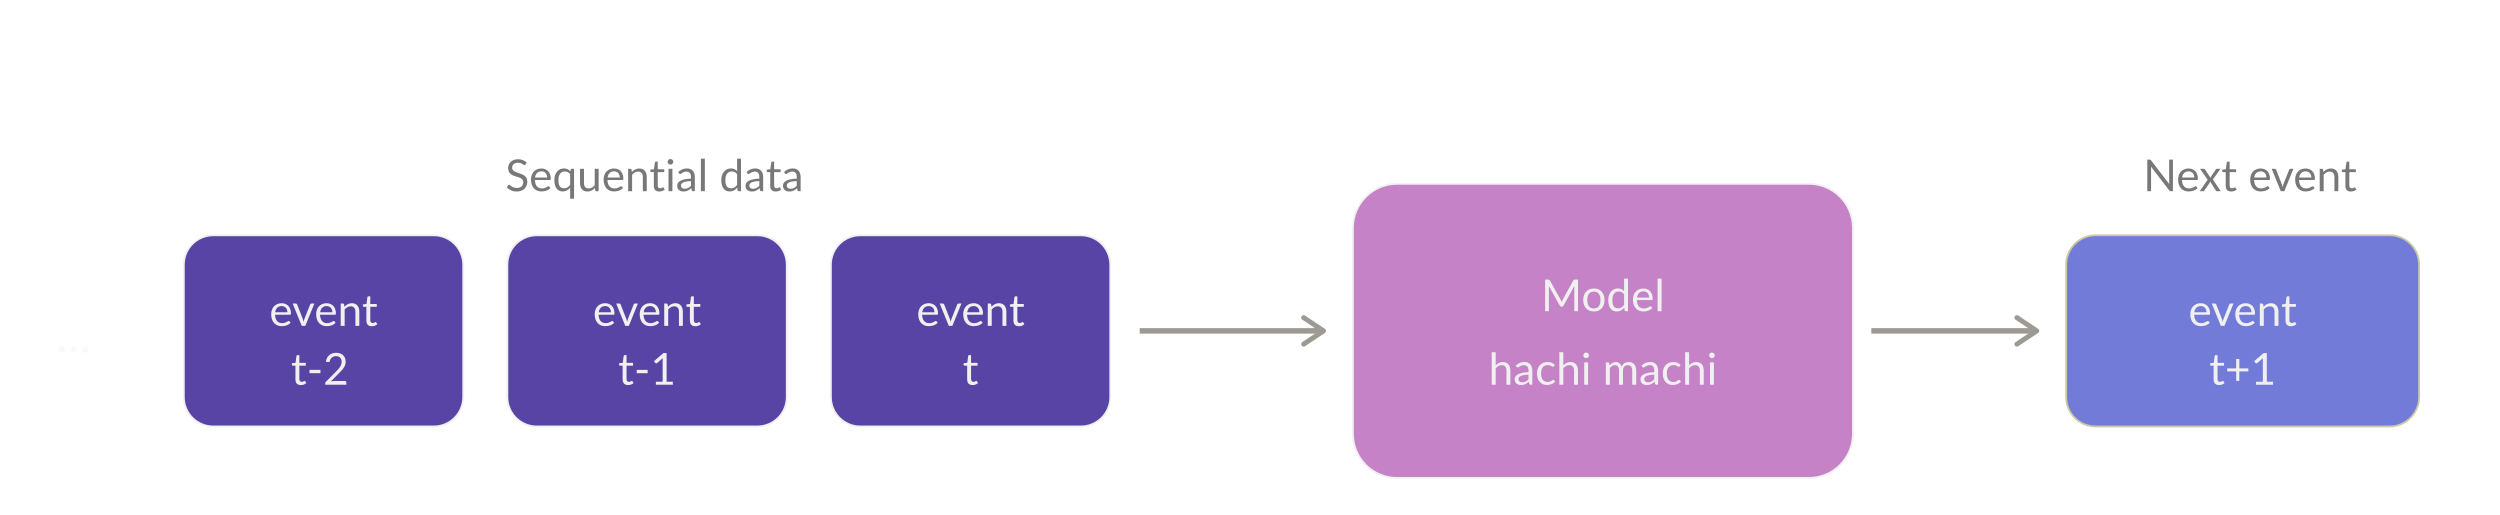
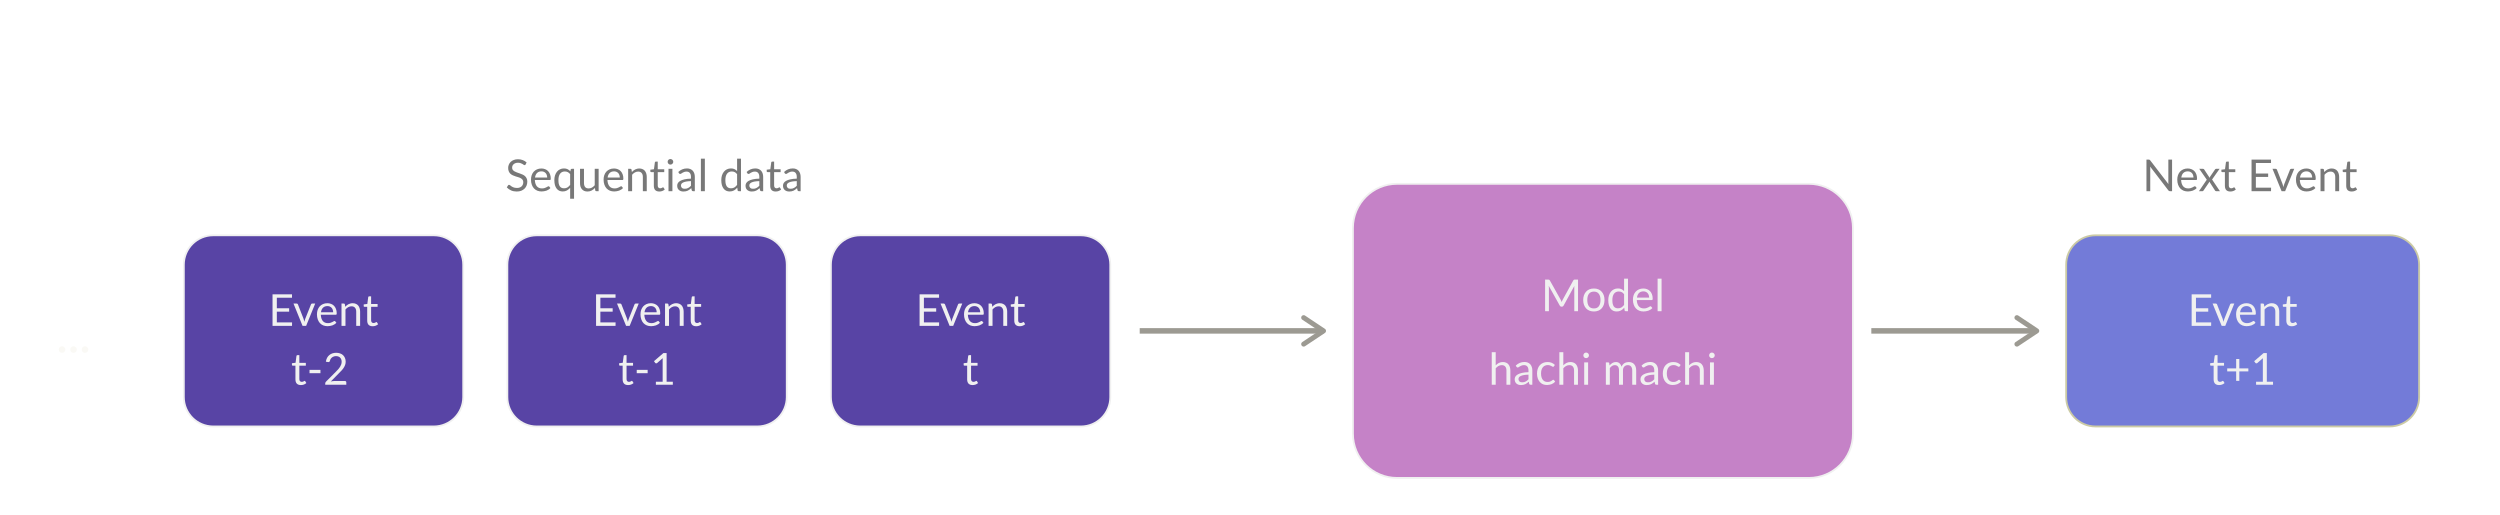
<svg xmlns="http://www.w3.org/2000/svg" width="100%" viewBox="0 0 680 140" role="img">
  <defs>
    <marker id="arrow" viewBox="0 0 10 10" refX="8" refY="5" markerWidth="6" markerHeight="6" orient="auto-start-reverse">
      <path d="M2 1L8 5L2 9" fill="none" stroke="context-stroke" stroke-width="1.5" stroke-linecap="round" stroke-linejoin="round" />
    </marker>
  </defs>
  <text x="178" y="52" text-anchor="middle" style="fill:rgb(120, 120, 120);stroke:none;color:rgb(240, 240, 240);stroke-width:1px;stroke-linecap:butt;stroke-linejoin:miter;opacity:1;font-family: Lato, 'Century Gothic', 'Gill Sans', -apple-system, sans-serif">Sequential
    data</text>
  <text x="20" y="94" text-anchor="middle" dominant-baseline="central" style="fill:rgb(250, 249, 245);stroke:none;color:rgb(240, 240, 240);stroke-width:1px;stroke-linecap:butt;stroke-linejoin:miter;opacity:1;font-family: Lato, 'Century Gothic', 'Gill Sans', -apple-system, sans-serif">···</text>
  <g style="fill:rgb(0, 0, 0);stroke:none;color:rgb(240, 240, 240);stroke-width:1px;stroke-linecap:butt;stroke-linejoin:miter;opacity:1;font-family: Lato, 'Century Gothic', 'Gill Sans', -apple-system, sans-serif">
    <rect x="50" y="64" width="76" height="52" rx="8" stroke-width="0.5" style="fill:rgb(88, 68, 165);stroke:rgb(240, 240, 240);color:rgb(240, 240, 240);stroke-width:0.5px;stroke-linecap:butt;stroke-linejoin:miter;opacity:1;font-family: Lato, 'Century Gothic', 'Gill Sans', -apple-system, sans-serif" />
-     <text x="88" y="84" text-anchor="middle" dominant-baseline="central" style="fill:rgb(240, 240, 240);stroke:none;color:rgb(240, 240, 240);stroke-width:1px;stroke-linecap:butt;stroke-linejoin:miter;opacity:1;font-family: Lato, 'Century Gothic', 'Gill Sans', -apple-system, sans-serif">event</text>
+     <text x="88" y="84" text-anchor="middle" dominant-baseline="central" style="fill:rgb(240, 240, 240);stroke:none;color:rgb(240, 240, 240);stroke-width:1px;stroke-linecap:butt;stroke-linejoin:miter;opacity:1;font-family: Lato, 'Century Gothic', 'Gill Sans', -apple-system, sans-serif">Event</text>
    <text x="87" y="100" text-anchor="middle" dominant-baseline="central" style="fill:rgb(240, 240, 240);stroke:none;color:rgb(240, 240, 240);stroke-width:1px;stroke-linecap:butt;stroke-linejoin:miter;opacity:1;font-family: Lato, 'Century Gothic', 'Gill Sans', -apple-system, sans-serif">t-2</text>
  </g>
  <g style="fill:rgb(0, 0, 0);stroke:none;color:rgb(240, 240, 240);stroke-width:1px;stroke-linecap:butt;stroke-linejoin:miter;opacity:1;font-family: Lato, 'Century Gothic', 'Gill Sans', -apple-system, sans-serif">
    <rect x="138" y="64" width="76" height="52" rx="8" stroke-width="0.5" style="fill:rgb(88, 68, 165);stroke:rgb(240, 240, 240);color:rgb(240, 240, 240);stroke-width:0.5px;stroke-linecap:butt;stroke-linejoin:miter;opacity:1;font-family: Lato, 'Century Gothic', 'Gill Sans', -apple-system, sans-serif" />
-     <text x="176" y="84" text-anchor="middle" dominant-baseline="central" style="fill:rgb(240, 240, 240);stroke:none;color:rgb(240, 240, 240);stroke-width:1px;stroke-linecap:butt;stroke-linejoin:miter;opacity:1;font-family: Lato, 'Century Gothic', 'Gill Sans', -apple-system, sans-serif">event</text>
+     <text x="176" y="84" text-anchor="middle" dominant-baseline="central" style="fill:rgb(240, 240, 240);stroke:none;color:rgb(240, 240, 240);stroke-width:1px;stroke-linecap:butt;stroke-linejoin:miter;opacity:1;font-family: Lato, 'Century Gothic', 'Gill Sans', -apple-system, sans-serif">Event</text>
    <text x="176" y="100" text-anchor="middle" dominant-baseline="central" style="fill:rgb(240, 240, 240);stroke:none;color:rgb(240, 240, 240);stroke-width:1px;stroke-linecap:butt;stroke-linejoin:miter;opacity:1;font-family: Lato, 'Century Gothic', 'Gill Sans', -apple-system, sans-serif">t-1</text>
  </g>
  <g style="fill:rgb(0, 0, 0);stroke:none;color:rgb(240, 240, 240);stroke-width:1px;stroke-linecap:butt;stroke-linejoin:miter;opacity:1;font-family: Lato, 'Century Gothic', 'Gill Sans', -apple-system, sans-serif">
    <rect x="226" y="64" width="76" height="52" rx="8" stroke-width="0.5" style="fill:rgb(88, 68, 165);stroke:rgb(240, 240, 240);color:rgb(240, 240, 240);stroke-width:0.5px;stroke-linecap:butt;stroke-linejoin:miter;opacity:1;font-family: Lato, 'Century Gothic', 'Gill Sans', -apple-system, sans-serif" />
-     <text x="264" y="84" text-anchor="middle" dominant-baseline="central" style="fill:rgb(240, 240, 240);stroke:none;color:rgb(240, 240, 240);stroke-width:1px;stroke-linecap:butt;stroke-linejoin:miter;opacity:1;font-family: Lato, 'Century Gothic', 'Gill Sans', -apple-system, sans-serif">event</text>
+     <text x="264" y="84" text-anchor="middle" dominant-baseline="central" style="fill:rgb(240, 240, 240);stroke:none;color:rgb(240, 240, 240);stroke-width:1px;stroke-linecap:butt;stroke-linejoin:miter;opacity:1;font-family: Lato, 'Century Gothic', 'Gill Sans', -apple-system, sans-serif">Event</text>
    <text x="264" y="100" text-anchor="middle" dominant-baseline="central" style="fill:rgb(240, 240, 240);stroke:none;color:rgb(240, 240, 240);stroke-width:1px;stroke-linecap:butt;stroke-linejoin:miter;opacity:1;font-family: Lato, 'Century Gothic', 'Gill Sans', -apple-system, sans-serif">t</text>
  </g>
  <line x1="310" y1="90" x2="360" y2="90" marker-end="url(#arrow)" stroke-width="1.5" style="fill:none;stroke:rgb(156, 154, 146);color:rgb(240, 240, 240);stroke-width:1.5px;stroke-linecap:butt;stroke-linejoin:miter;opacity:1;font-family: Lato, 'Century Gothic', 'Gill Sans', -apple-system, sans-serif" />
  <g style="fill:rgb(0, 0, 0);stroke:none;color:rgb(240, 240, 240);stroke-width:1px;stroke-linecap:butt;stroke-linejoin:miter;opacity:1;font-family: Lato, 'Century Gothic', 'Gill Sans', -apple-system, sans-serif">
    <rect x="368" y="50" width="136" height="80" rx="12" stroke-width="0.5" style="fill:rgb(197, 130, 199);stroke:rgb(240, 240, 240);color:rgb(240, 240, 240);stroke-width:0.5px;stroke-linecap:butt;stroke-linejoin:miter;opacity:1;font-family: Lato, 'Century Gothic', 'Gill Sans', -apple-system, sans-serif" />
    <text x="436" y="80" text-anchor="middle" dominant-baseline="central" style="fill:rgb(240, 240, 240);stroke:none;color:rgb(240, 240, 240);stroke-width:1px;stroke-linecap:butt;stroke-linejoin:miter;opacity:1;font-family: Lato, 'Century Gothic', 'Gill Sans', -apple-system, sans-serif">Model</text>
    <text x="436" y="100" text-anchor="middle" dominant-baseline="central" style="fill:rgb(240, 240, 240);stroke:none;color:rgb(240, 240, 240);stroke-width:1px;stroke-linecap:butt;stroke-linejoin:miter;opacity:1;font-family: Lato, 'Century Gothic', 'Gill Sans', -apple-system, sans-serif">hachi
      machi</text>
  </g>
  <line x1="509" y1="90" x2="554" y2="90" marker-end="url(#arrow)" stroke-width="1.5" style="fill:none;stroke:rgb(156, 154, 146);color:rgb(240, 240, 240);stroke-width:1.5px;stroke-linecap:butt;stroke-linejoin:miter;opacity:1;font-family: Lato, 'Century Gothic', 'Gill Sans', -apple-system, sans-serif" />
  <text x="612" y="52" text-anchor="middle" style="fill:rgb(120, 120, 120);stroke:none;color:rgb(240, 240, 240);stroke-width:1px;stroke-linecap:butt;stroke-linejoin:miter;opacity:1;font-family: Lato, 'Century Gothic', 'Gill Sans', -apple-system, sans-serif">Next
-     event</text>
+     Event</text>
  <g style="fill:rgb(0, 0, 0);stroke:none;color:rgb(240, 240, 240);stroke-width:1px;stroke-linecap:butt;stroke-linejoin:miter;opacity:1;font-family: Lato, 'Century Gothic', 'Gill Sans', -apple-system, sans-serif">
    <rect x="562" y="64" width="96" height="52" rx="8" stroke-width="0.5" style="fill:rgb(115, 123, 216);stroke:rgb(203, 202, 165);color:rgb(240, 240, 240);stroke-width:0.5px;stroke-linecap:butt;stroke-linejoin:miter;opacity:1;font-family: Lato, 'Century Gothic', 'Gill Sans', -apple-system, sans-serif" />
-     <text x="610" y="84" text-anchor="middle" dominant-baseline="central" style="fill:rgb(240, 240, 240);stroke:none;color:rgb(240, 240, 240);stroke-width:1px;stroke-linecap:butt;stroke-linejoin:miter;opacity:1;font-family: Lato, 'Century Gothic', 'Gill Sans', -apple-system, sans-serif">event</text>
+     <text x="610" y="84" text-anchor="middle" dominant-baseline="central" style="fill:rgb(240, 240, 240);stroke:none;color:rgb(240, 240, 240);stroke-width:1px;stroke-linecap:butt;stroke-linejoin:miter;opacity:1;font-family: Lato, 'Century Gothic', 'Gill Sans', -apple-system, sans-serif">Event</text>
    <text x="610" y="100" text-anchor="middle" dominant-baseline="central" style="fill:rgb(240, 240, 240);stroke:none;color:rgb(240, 240, 240);stroke-width:1px;stroke-linecap:butt;stroke-linejoin:miter;opacity:1;font-family: Lato, 'Century Gothic', 'Gill Sans', -apple-system, sans-serif">t+1</text>
  </g>
</svg>
